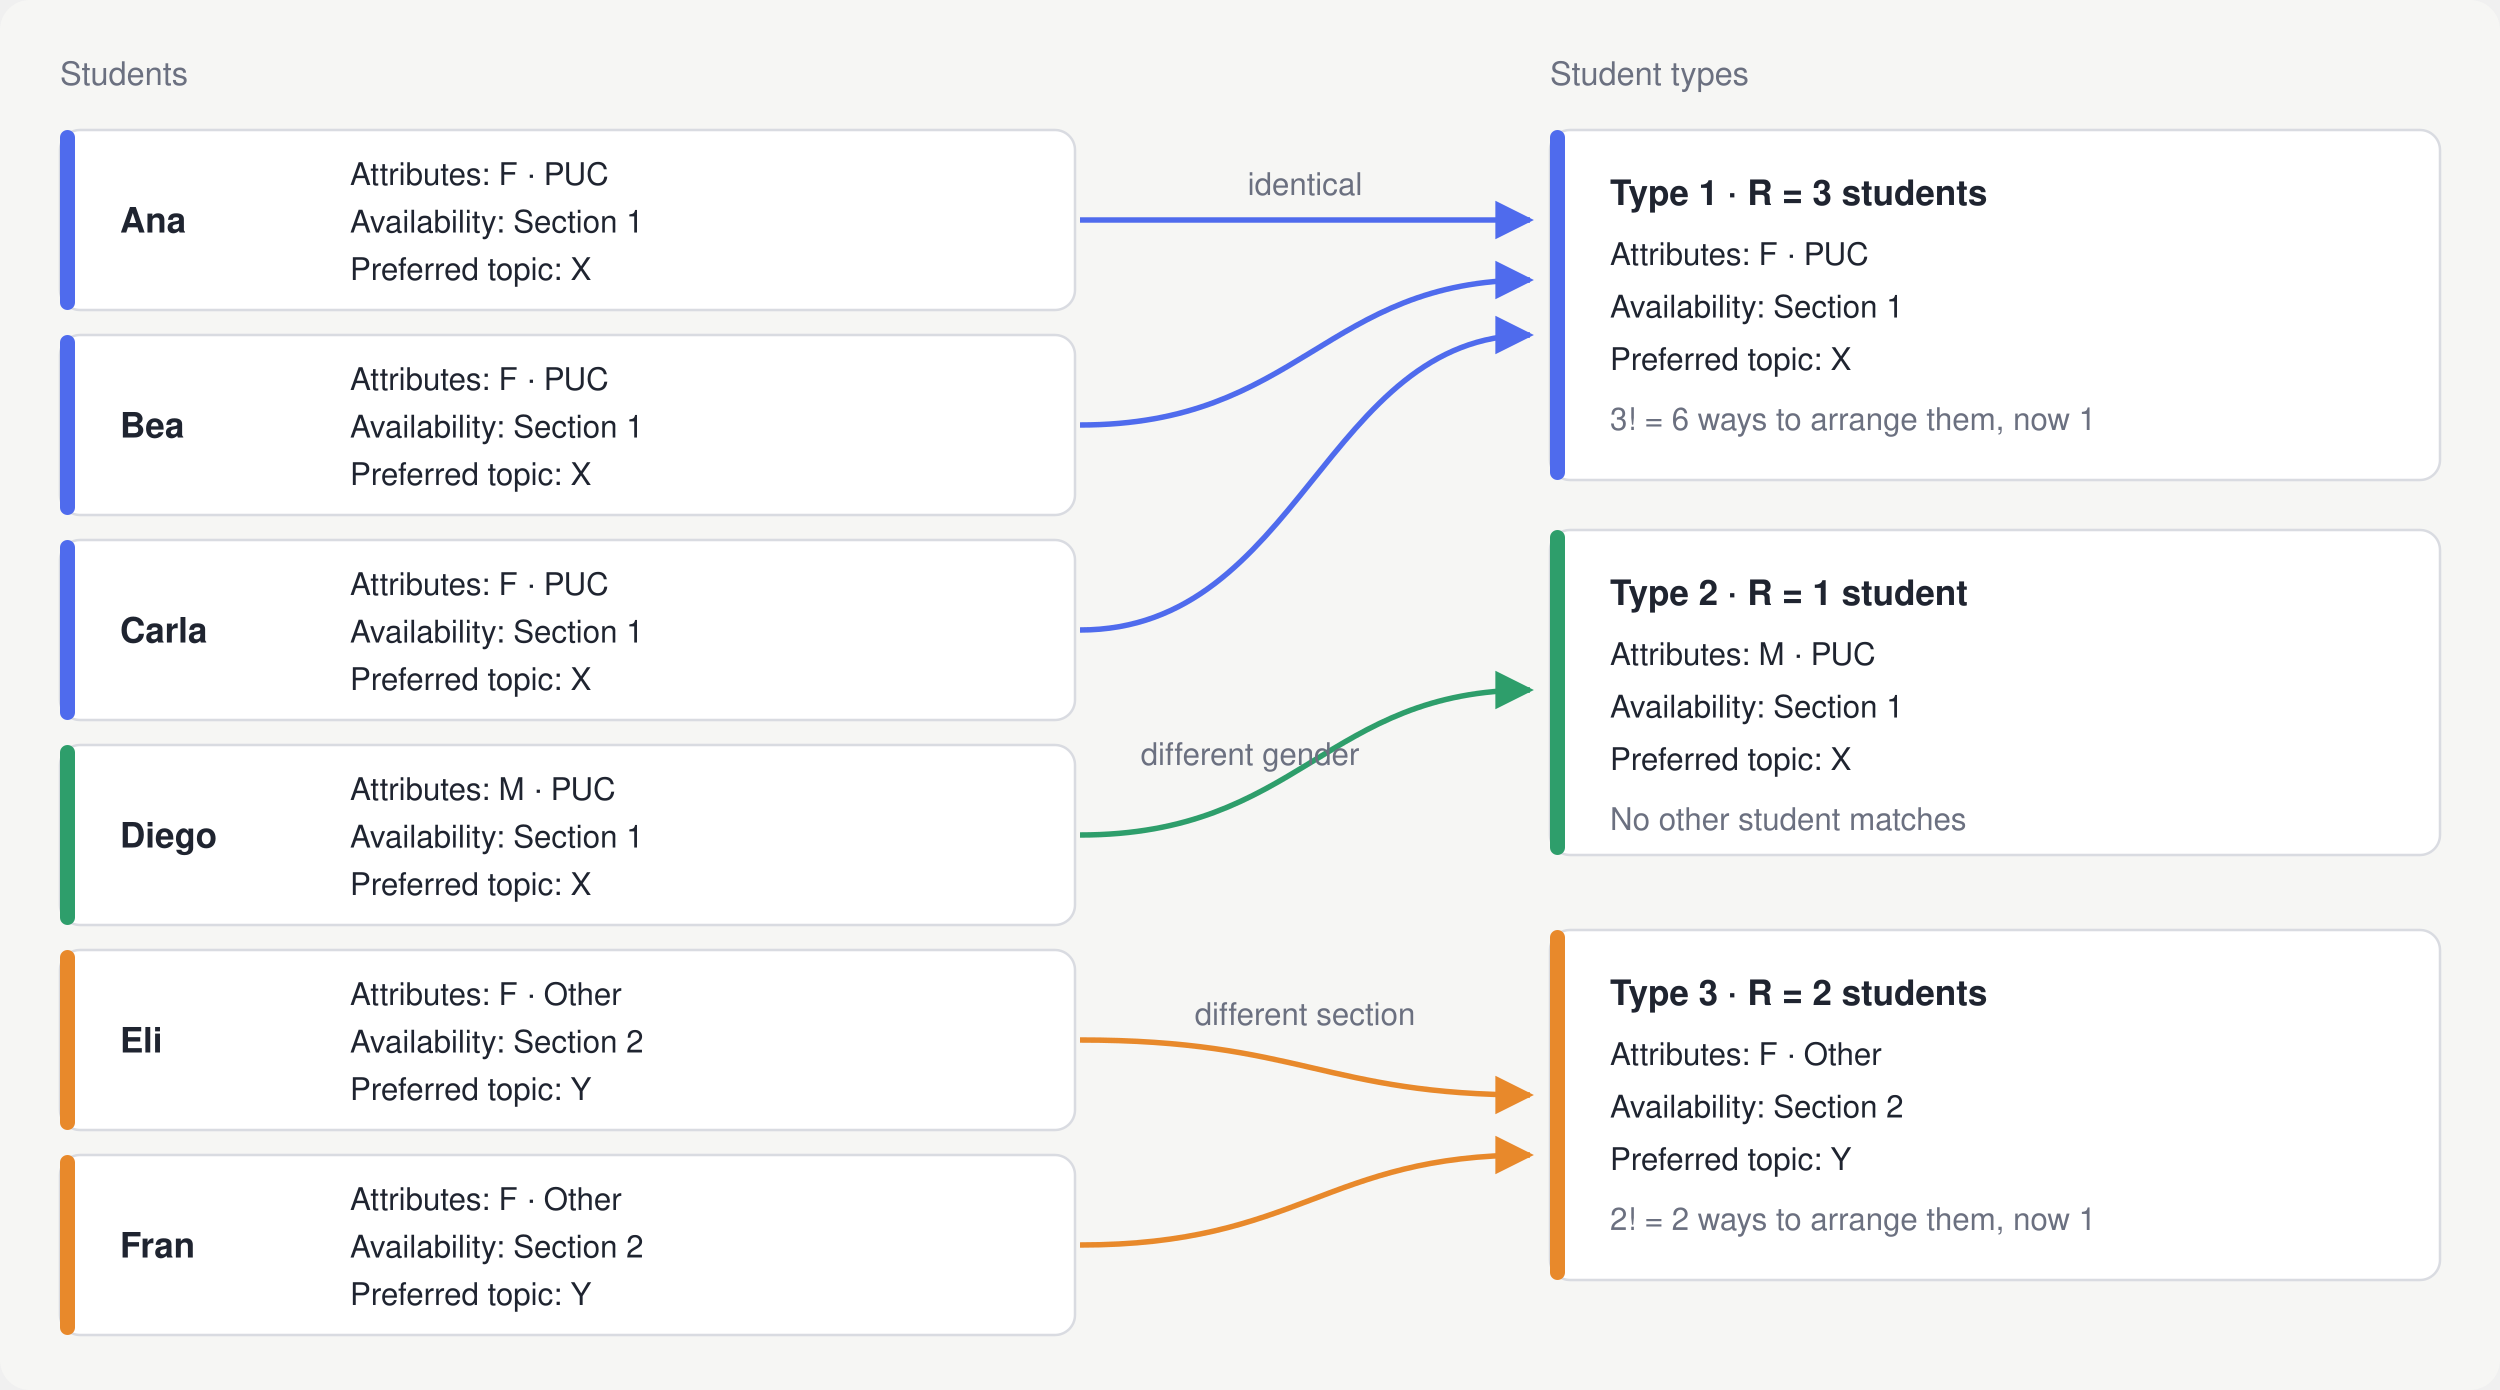
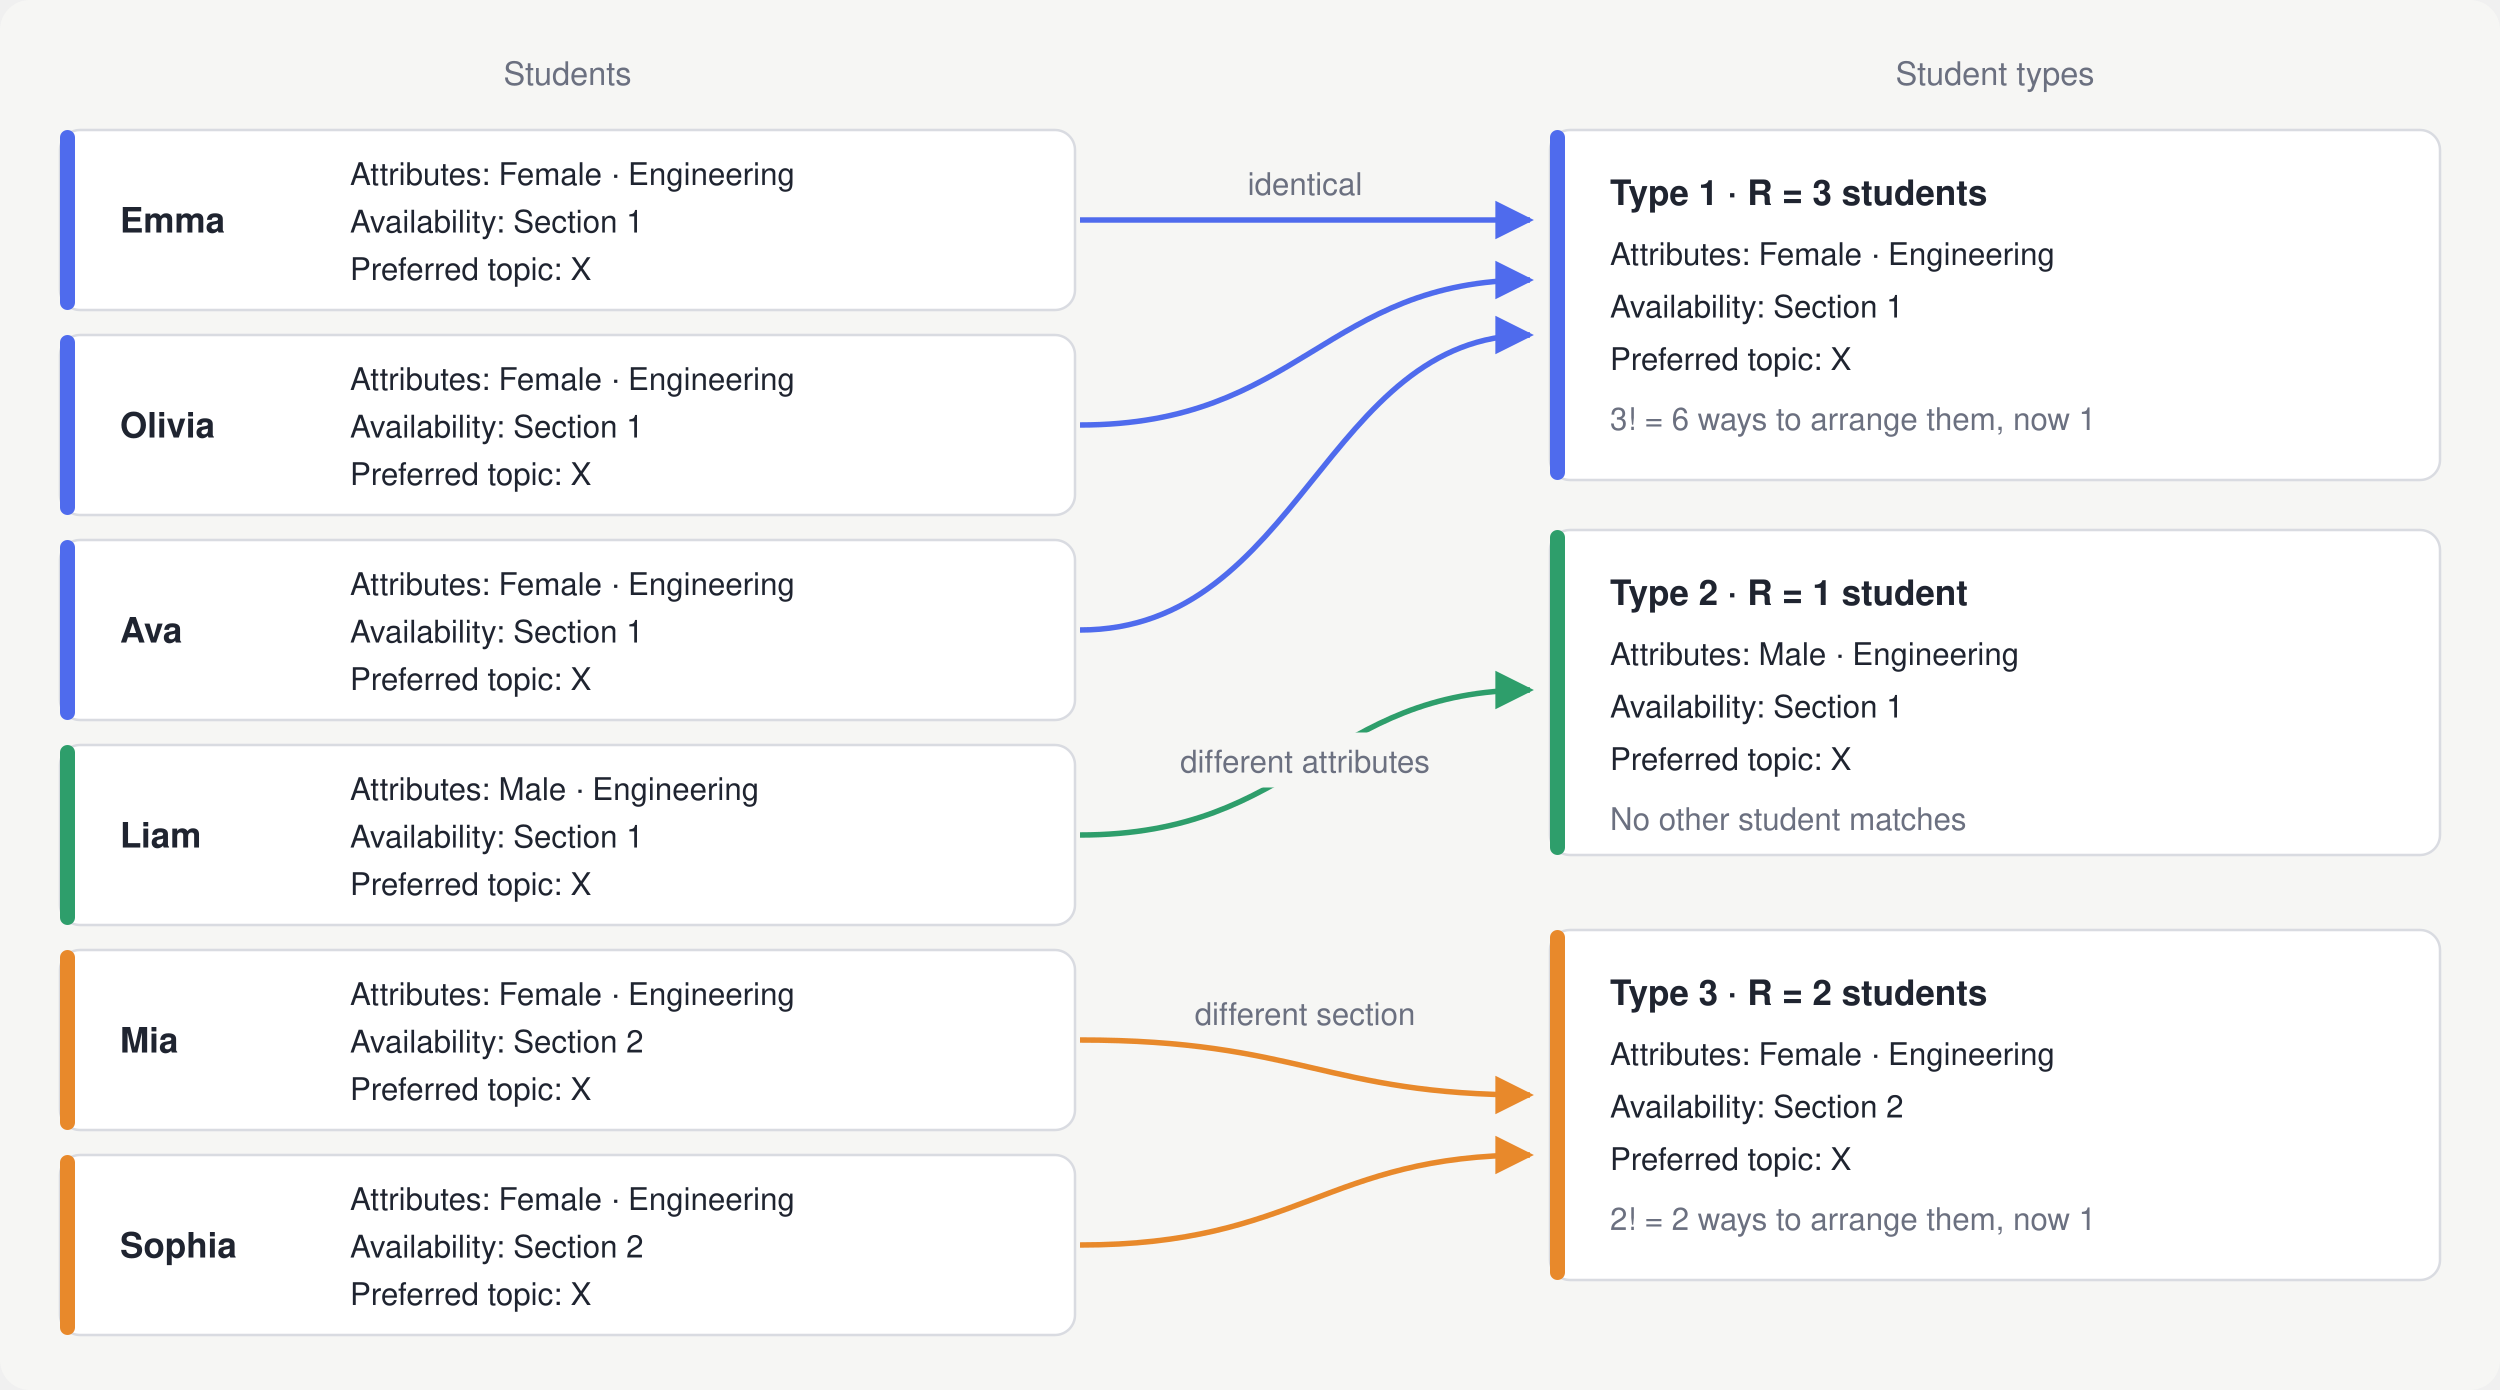
<svg xmlns="http://www.w3.org/2000/svg" width="1000" height="556" viewBox="0 0 1000 556" font-family="-apple-system, BlinkMacSystemFont, 'Segoe UI', Helvetica, Arial, sans-serif" role="img" aria-label="Students with identical data collapse into student types">
  <defs>
    <marker id="ah-b" viewBox="0 0 10 10" refX="9" refY="5" markerWidth="7" markerHeight="7" orient="auto-start-reverse">
      <path d="M0,0 L10,5 L0,10 z" fill="#4F6BED" />
    </marker>
    <marker id="ah-g" viewBox="0 0 10 10" refX="9" refY="5" markerWidth="7" markerHeight="7" orient="auto-start-reverse">
      <path d="M0,0 L10,5 L0,10 z" fill="#2E9E6B" />
    </marker>
    <marker id="ah-o" viewBox="0 0 10 10" refX="9" refY="5" markerWidth="7" markerHeight="7" orient="auto-start-reverse">
      <path d="M0,0 L10,5 L0,10 z" fill="#E8892B" />
    </marker>
  </defs>
  <rect width="1000" height="556" rx="12" fill="#F6F6F4" />
-   <text x="24" y="34" font-size="13" font-weight="500" fill="#6B7080" text-anchor="start">Students</text>
-   <text x="620" y="34" font-size="13" font-weight="500" fill="#6B7080" text-anchor="start">Student types</text>
+   <text x="227" y="34" font-size="13" font-weight="500" fill="#6B7080" text-anchor="middle">Students</text>
+   <text x="798" y="34" font-size="13" font-weight="500" fill="#6B7080" text-anchor="middle">Student types</text>
  <rect x="24" y="52" width="406" height="72" rx="8" fill="#FFFFFF" stroke="#D9DBE1" />
  <rect x="24" y="52" width="6" height="72" rx="3" fill="#4F6BED" />
-   <text x="48" y="93" font-size="14" font-weight="600" fill="#1F2430" text-anchor="start">Ana</text>
-   <text x="140" y="74" font-size="12.5" font-weight="400" fill="#1F2430" text-anchor="start">Attributes: F · PUC</text>
+   <text x="48" y="93" font-size="14" font-weight="600" fill="#1F2430" text-anchor="start">Emma</text>
+   <text x="140" y="74" font-size="12.5" font-weight="400" fill="#1F2430" text-anchor="start">Attributes: Female · Engineering</text>
  <text x="140" y="93" font-size="12.5" font-weight="400" fill="#1F2430" text-anchor="start">Availability: Section 1</text>
  <text x="140" y="112" font-size="12.5" font-weight="400" fill="#1F2430" text-anchor="start">Preferred topic: X</text>
  <rect x="24" y="134" width="406" height="72" rx="8" fill="#FFFFFF" stroke="#D9DBE1" />
  <rect x="24" y="134" width="6" height="72" rx="3" fill="#4F6BED" />
-   <text x="48" y="175" font-size="14" font-weight="600" fill="#1F2430" text-anchor="start">Bea</text>
-   <text x="140" y="156" font-size="12.5" font-weight="400" fill="#1F2430" text-anchor="start">Attributes: F · PUC</text>
+   <text x="48" y="175" font-size="14" font-weight="600" fill="#1F2430" text-anchor="start">Olivia</text>
+   <text x="140" y="156" font-size="12.5" font-weight="400" fill="#1F2430" text-anchor="start">Attributes: Female · Engineering</text>
  <text x="140" y="175" font-size="12.5" font-weight="400" fill="#1F2430" text-anchor="start">Availability: Section 1</text>
  <text x="140" y="194" font-size="12.5" font-weight="400" fill="#1F2430" text-anchor="start">Preferred topic: X</text>
  <rect x="24" y="216" width="406" height="72" rx="8" fill="#FFFFFF" stroke="#D9DBE1" />
  <rect x="24" y="216" width="6" height="72" rx="3" fill="#4F6BED" />
-   <text x="48" y="257" font-size="14" font-weight="600" fill="#1F2430" text-anchor="start">Carla</text>
-   <text x="140" y="238" font-size="12.5" font-weight="400" fill="#1F2430" text-anchor="start">Attributes: F · PUC</text>
+   <text x="48" y="257" font-size="14" font-weight="600" fill="#1F2430" text-anchor="start">Ava</text>
+   <text x="140" y="238" font-size="12.5" font-weight="400" fill="#1F2430" text-anchor="start">Attributes: Female · Engineering</text>
  <text x="140" y="257" font-size="12.5" font-weight="400" fill="#1F2430" text-anchor="start">Availability: Section 1</text>
  <text x="140" y="276" font-size="12.5" font-weight="400" fill="#1F2430" text-anchor="start">Preferred topic: X</text>
  <rect x="24" y="298" width="406" height="72" rx="8" fill="#FFFFFF" stroke="#D9DBE1" />
  <rect x="24" y="298" width="6" height="72" rx="3" fill="#2E9E6B" />
-   <text x="48" y="339" font-size="14" font-weight="600" fill="#1F2430" text-anchor="start">Diego</text>
-   <text x="140" y="320" font-size="12.5" font-weight="400" fill="#1F2430" text-anchor="start">Attributes: M · PUC</text>
+   <text x="48" y="339" font-size="14" font-weight="600" fill="#1F2430" text-anchor="start">Liam</text>
+   <text x="140" y="320" font-size="12.5" font-weight="400" fill="#1F2430" text-anchor="start">Attributes: Male · Engineering</text>
  <text x="140" y="339" font-size="12.5" font-weight="400" fill="#1F2430" text-anchor="start">Availability: Section 1</text>
  <text x="140" y="358" font-size="12.5" font-weight="400" fill="#1F2430" text-anchor="start">Preferred topic: X</text>
  <rect x="24" y="380" width="406" height="72" rx="8" fill="#FFFFFF" stroke="#D9DBE1" />
  <rect x="24" y="380" width="6" height="72" rx="3" fill="#E8892B" />
-   <text x="48" y="421" font-size="14" font-weight="600" fill="#1F2430" text-anchor="start">Eli</text>
-   <text x="140" y="402" font-size="12.5" font-weight="400" fill="#1F2430" text-anchor="start">Attributes: F · Other</text>
+   <text x="48" y="421" font-size="14" font-weight="600" fill="#1F2430" text-anchor="start">Mia</text>
+   <text x="140" y="402" font-size="12.5" font-weight="400" fill="#1F2430" text-anchor="start">Attributes: Female · Engineering</text>
  <text x="140" y="421" font-size="12.5" font-weight="400" fill="#1F2430" text-anchor="start">Availability: Section 2</text>
-   <text x="140" y="440" font-size="12.5" font-weight="400" fill="#1F2430" text-anchor="start">Preferred topic: Y</text>
+   <text x="140" y="440" font-size="12.5" font-weight="400" fill="#1F2430" text-anchor="start">Preferred topic: X</text>
  <rect x="24" y="462" width="406" height="72" rx="8" fill="#FFFFFF" stroke="#D9DBE1" />
  <rect x="24" y="462" width="6" height="72" rx="3" fill="#E8892B" />
-   <text x="48" y="503" font-size="14" font-weight="600" fill="#1F2430" text-anchor="start">Fran</text>
-   <text x="140" y="484" font-size="12.5" font-weight="400" fill="#1F2430" text-anchor="start">Attributes: F · Other</text>
+   <text x="48" y="503" font-size="14" font-weight="600" fill="#1F2430" text-anchor="start">Sophia</text>
+   <text x="140" y="484" font-size="12.5" font-weight="400" fill="#1F2430" text-anchor="start">Attributes: Female · Engineering</text>
  <text x="140" y="503" font-size="12.5" font-weight="400" fill="#1F2430" text-anchor="start">Availability: Section 2</text>
-   <text x="140" y="522" font-size="12.5" font-weight="400" fill="#1F2430" text-anchor="start">Preferred topic: Y</text>
+   <text x="140" y="522" font-size="12.5" font-weight="400" fill="#1F2430" text-anchor="start">Preferred topic: X</text>
  <rect x="620" y="52" width="356" height="140" rx="8" fill="#FFFFFF" stroke="#D9DBE1" />
  <rect x="620" y="52" width="6" height="140" rx="3" fill="#4F6BED" />
  <text x="644" y="82" font-size="14" font-weight="600" fill="#1F2430" text-anchor="start">Type 1 · R = 3 students</text>
-   <text x="644" y="106" font-size="12.5" font-weight="400" fill="#1F2430" text-anchor="start">Attributes: F · PUC</text>
+   <text x="644" y="106" font-size="12.5" font-weight="400" fill="#1F2430" text-anchor="start">Attributes: Female · Engineering</text>
  <text x="644" y="127" font-size="12.5" font-weight="400" fill="#1F2430" text-anchor="start">Availability: Section 1</text>
  <text x="644" y="148" font-size="12.5" font-weight="400" fill="#1F2430" text-anchor="start">Preferred topic: X</text>
  <text x="644" y="172" font-size="12.5" font-weight="400" fill="#6B7080" text-anchor="start">3! = 6 ways to arrange them, now 1</text>
  <rect x="620" y="212" width="356" height="130" rx="8" fill="#FFFFFF" stroke="#D9DBE1" />
  <rect x="620" y="212" width="6" height="130" rx="3" fill="#2E9E6B" />
  <text x="644" y="242" font-size="14" font-weight="600" fill="#1F2430" text-anchor="start">Type 2 · R = 1 student</text>
-   <text x="644" y="266" font-size="12.5" font-weight="400" fill="#1F2430" text-anchor="start">Attributes: M · PUC</text>
+   <text x="644" y="266" font-size="12.5" font-weight="400" fill="#1F2430" text-anchor="start">Attributes: Male · Engineering</text>
  <text x="644" y="287" font-size="12.5" font-weight="400" fill="#1F2430" text-anchor="start">Availability: Section 1</text>
  <text x="644" y="308" font-size="12.5" font-weight="400" fill="#1F2430" text-anchor="start">Preferred topic: X</text>
  <text x="644" y="332" font-size="12.5" font-weight="400" fill="#6B7080" text-anchor="start">No other student matches</text>
  <rect x="620" y="372" width="356" height="140" rx="8" fill="#FFFFFF" stroke="#D9DBE1" />
  <rect x="620" y="372" width="6" height="140" rx="3" fill="#E8892B" />
  <text x="644" y="402" font-size="14" font-weight="600" fill="#1F2430" text-anchor="start">Type 3 · R = 2 students</text>
-   <text x="644" y="426" font-size="12.5" font-weight="400" fill="#1F2430" text-anchor="start">Attributes: F · Other</text>
+   <text x="644" y="426" font-size="12.5" font-weight="400" fill="#1F2430" text-anchor="start">Attributes: Female · Engineering</text>
  <text x="644" y="447" font-size="12.5" font-weight="400" fill="#1F2430" text-anchor="start">Availability: Section 2</text>
-   <text x="644" y="468" font-size="12.5" font-weight="400" fill="#1F2430" text-anchor="start">Preferred topic: Y</text>
+   <text x="644" y="468" font-size="12.5" font-weight="400" fill="#1F2430" text-anchor="start">Preferred topic: X</text>
  <text x="644" y="492" font-size="12.5" font-weight="400" fill="#6B7080" text-anchor="start">2! = 2 ways to arrange them, now 1</text>
  <path d="M432,88 C520,88 530,88 612,88" fill="none" stroke="#4F6BED" stroke-width="2.2" marker-end="url(#ah-b)" />
  <path d="M432,170 C520,170 530,112 612,112" fill="none" stroke="#4F6BED" stroke-width="2.2" marker-end="url(#ah-b)" />
  <path d="M432,252 C520,252 530,134 612,134" fill="none" stroke="#4F6BED" stroke-width="2.2" marker-end="url(#ah-b)" />
  <path d="M432,334 C520,334 530,276 612,276" fill="none" stroke="#2E9E6B" stroke-width="2.2" marker-end="url(#ah-g)" />
  <path d="M432,416 C520,416 530,438 612,438" fill="none" stroke="#E8892B" stroke-width="2.2" marker-end="url(#ah-o)" />
  <path d="M432,498 C520,498 530,462 612,462" fill="none" stroke="#E8892B" stroke-width="2.2" marker-end="url(#ah-o)" />
  <text x="522" y="78" font-size="12.5" font-weight="400" fill="#6B7080" text-anchor="middle">identical</text>
-   <text x="500" y="306" font-size="12.5" font-weight="400" fill="#6B7080" text-anchor="middle">different gender</text>
+   <rect x="458" y="293" width="128" height="22" fill="#F6F6F4" />
+   <text x="522" y="309" font-size="12.5" font-weight="400" fill="#6B7080" text-anchor="middle">different attributes</text>
  <text x="522" y="410" font-size="12.5" font-weight="400" fill="#6B7080" text-anchor="middle">different section</text>
</svg>
